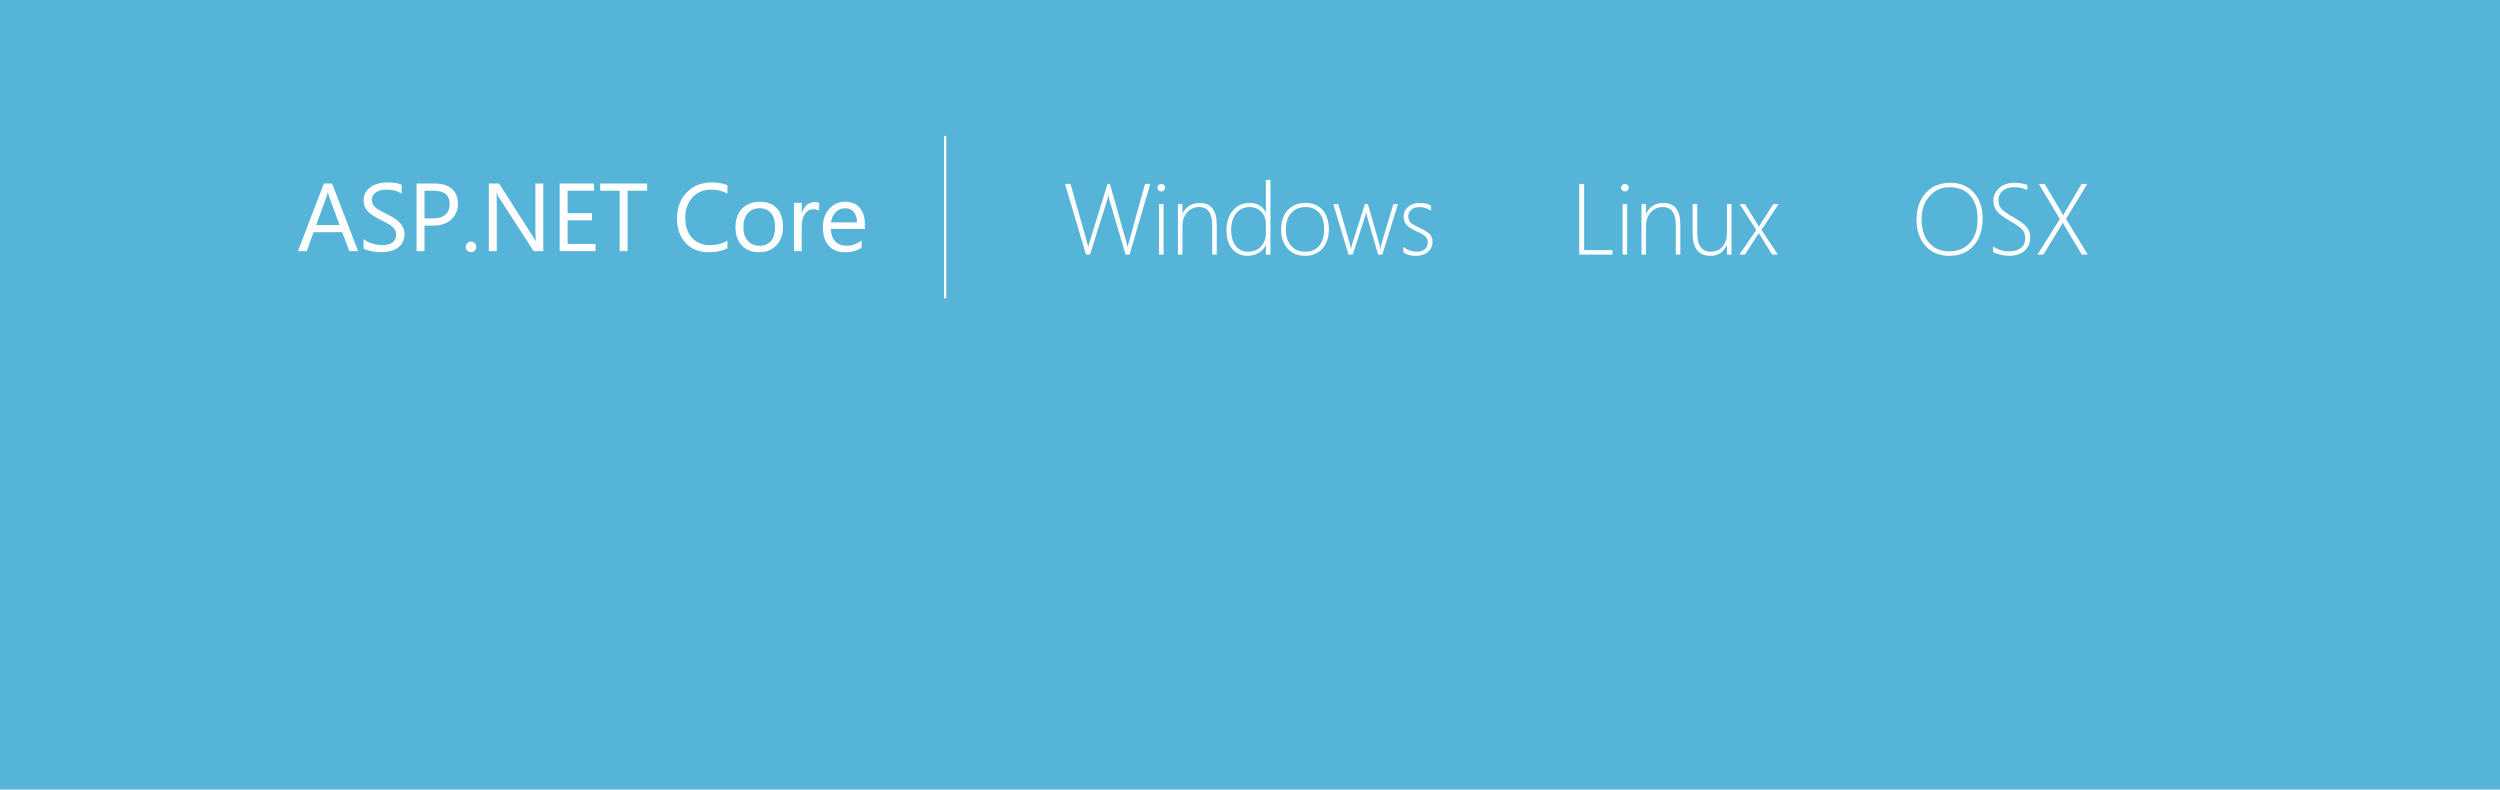
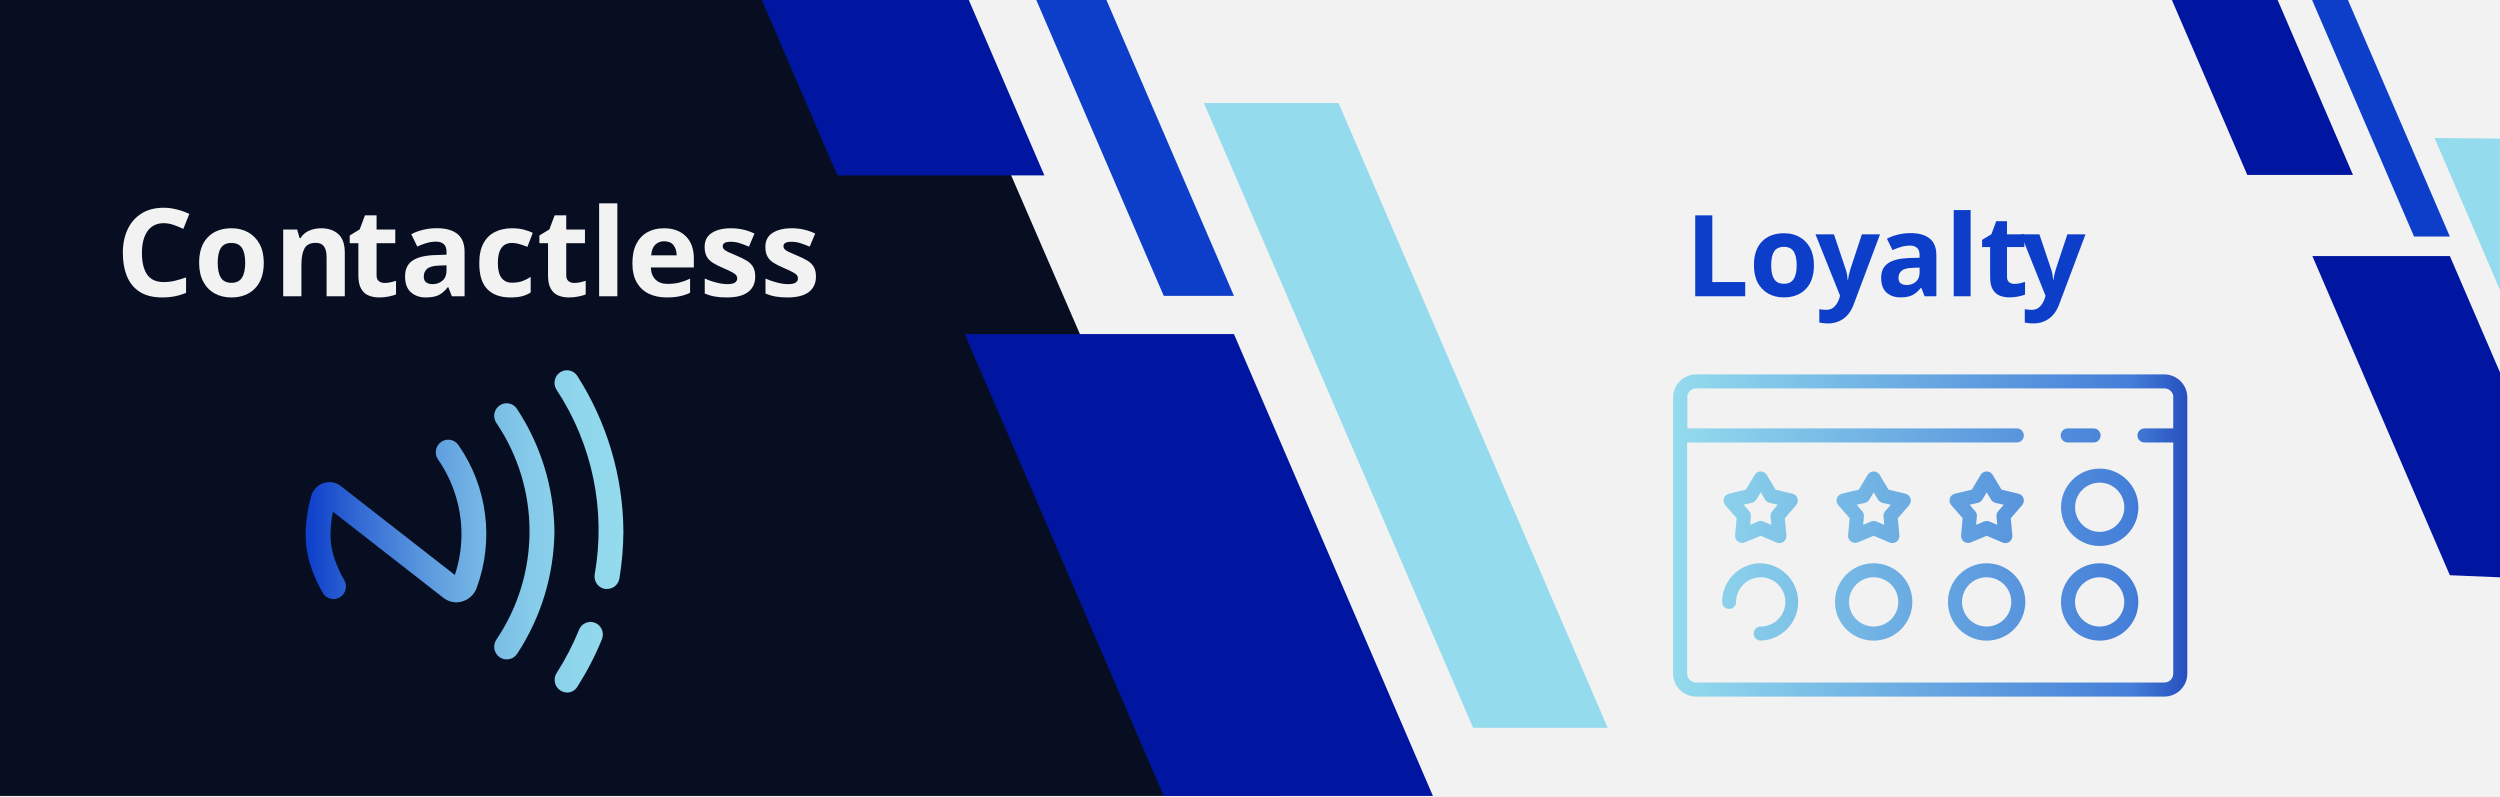
- <svg xmlns="http://www.w3.org/2000/svg" viewBox="0 0 1140 360" enable-background="new 0 0 1140 360">
-   <path fill="#56B4D9" d="M0 0h1140v360h-1140v-360z" />
-   <path fill="#fff" d="M163.29 114.514h-3.996l-3.266-8.637h-13.063l-3.072 8.637h-4.018l11.816-30.809h3.738l11.861 30.809zm-8.443-11.881l-4.834-13.127c-.158-.43-.315-1.117-.473-2.063h-.086c-.144.874-.308 1.562-.494 2.063l-4.791 13.127h10.678zm10.921 10.635v-4.254c.487.43 1.07.816 1.751 1.16.68.344 1.396.634 2.148.87s1.507.419 2.267.548c.759.129 1.461.193 2.105.193 2.22 0 3.878-.412 4.974-1.235s1.644-2.009 1.644-3.556c0-.831-.183-1.554-.548-2.17s-.87-1.178-1.515-1.687-1.407-.995-2.288-1.461-1.83-.956-2.847-1.472c-1.074-.544-2.077-1.096-3.008-1.654-.931-.559-1.74-1.175-2.428-1.848s-1.229-1.436-1.622-2.288c-.394-.853-.591-1.852-.591-2.997 0-1.403.308-2.625.924-3.663.616-1.038 1.425-1.895 2.428-2.567 1.002-.673 2.145-1.175 3.427-1.504 1.282-.329 2.589-.494 3.921-.494 3.036 0 5.249.365 6.639 1.096v4.061c-1.819-1.261-4.154-1.891-7.004-1.891-.788 0-1.576.082-2.363.247-.788.165-1.49.434-2.105.806-.616.372-1.117.853-1.504 1.439s-.58 1.304-.58 2.148c0 .788.146 1.468.44 2.041.293.573.727 1.096 1.3 1.568.573.473 1.271.931 2.095 1.375.823.444 1.772.931 2.847 1.461 1.103.544 2.148 1.117 3.137 1.719s1.854 1.268 2.6 1.998c.745.73 1.335 1.54 1.772 2.428.437.888.655 1.905.655 3.051 0 1.519-.297 2.804-.892 3.856-.595 1.053-1.396 1.908-2.406 2.567s-2.174 1.135-3.491 1.429c-1.318.293-2.707.44-4.168.44-.487 0-1.089-.04-1.805-.118-.716-.079-1.447-.193-2.191-.344-.745-.15-1.45-.337-2.116-.559s-1.202-.467-1.602-.739zm27.808-10.399v11.645h-3.609v-30.809h8.465c3.294 0 5.847.802 7.659 2.406 1.812 1.604 2.718 3.867 2.718 6.789s-1.006 5.313-3.019 7.176c-2.013 1.862-4.73 2.793-8.153 2.793h-4.061zm0-15.898v12.633h3.781c2.492 0 4.394-.569 5.704-1.708s1.966-2.746 1.966-4.823c0-4.067-2.406-6.102-7.219-6.102h-4.232zm21.169 28.015c-.659 0-1.221-.236-1.687-.709-.466-.473-.698-1.038-.698-1.697s.232-1.229.698-1.708c.465-.479 1.027-.72 1.687-.72.673 0 1.246.24 1.719.72s.709 1.049.709 1.708-.236 1.225-.709 1.697-1.047.709-1.719.709zm33.007-.472h-4.426l-15.855-24.557c-.401-.616-.73-1.261-.988-1.934h-.129c.114.659.172 2.069.172 4.232v22.258h-3.609v-30.808h4.684l15.426 24.17c.645 1.003 1.06 1.69 1.246 2.063h.086c-.144-.888-.215-2.399-.215-4.533v-21.7h3.609v30.809zm23.79 0h-16.328v-30.809h15.641v3.266h-12.031v10.248h11.129v3.244h-11.129v10.785h12.719v3.266zm23.533-27.543h-8.895v27.543h-3.609v-27.543h-8.873v-3.266h21.377v3.266zm36.623 26.254c-2.277 1.203-5.113 1.805-8.508 1.805-4.383 0-7.892-1.411-10.527-4.232-2.636-2.821-3.953-6.524-3.953-11.107 0-4.927 1.482-8.909 4.447-11.945s6.725-4.555 11.279-4.555c2.922 0 5.342.423 7.262 1.268v3.846c-2.206-1.231-4.641-1.848-7.305-1.848-3.538 0-6.406 1.182-8.604 3.545-2.199 2.363-3.298 5.521-3.298 9.475 0 3.753 1.027 6.742 3.083 8.97 2.055 2.228 4.751 3.341 8.089 3.341 3.094 0 5.772-.688 8.035-2.063v3.5zm14.38 1.804c-3.251 0-5.848-1.027-7.788-3.083-1.941-2.056-2.911-4.78-2.911-8.175 0-3.695 1.01-6.581 3.029-8.658s4.748-3.115 8.186-3.115c3.28 0 5.84 1.01 7.681 3.029 1.84 2.02 2.761 4.819 2.761 8.4 0 3.509-.992 6.32-2.976 8.433-1.984 2.113-4.645 3.169-7.982 3.169zm.258-20.066c-2.263 0-4.054.77-5.371 2.31-1.318 1.54-1.977 3.663-1.977 6.37 0 2.606.666 4.662 1.998 6.166s3.115 2.256 5.35 2.256c2.277 0 4.028-.737 5.253-2.213s1.837-3.573 1.837-6.295c0-2.75-.612-4.87-1.837-6.359s-2.976-2.235-5.253-2.235zm27.185 1.117c-.616-.473-1.504-.709-2.664-.709-1.504 0-2.761.709-3.771 2.127s-1.515 3.352-1.515 5.801v11.215h-3.523v-22h3.523v4.533h.086c.501-1.547 1.268-2.754 2.299-3.62s2.184-1.3 3.459-1.3c.917 0 1.618.101 2.105.301v3.652zm20.89 8.315h-15.533c.057 2.449.716 4.34 1.977 5.672 1.26 1.332 2.993 1.998 5.199 1.998 2.478 0 4.755-.816 6.832-2.449v3.309c-1.934 1.403-4.49 2.105-7.67 2.105-3.108 0-5.55-.999-7.326-2.997-1.776-1.998-2.664-4.809-2.664-8.433 0-3.423.97-6.213 2.911-8.368 1.94-2.155 4.351-3.233 7.229-3.233s5.106.931 6.682 2.793c1.575 1.862 2.363 4.447 2.363 7.756v1.847zm-3.61-2.987c-.015-2.034-.505-3.616-1.472-4.748s-2.31-1.697-4.028-1.697c-1.662 0-3.072.595-4.232 1.783s-1.876 2.743-2.148 4.662h11.88zm40.699-39.408h-1v74h1v-74zm83.592 54.095h-1.842l-7.165-24.235c-.359-1.243-.562-2.253-.606-3.032h-.09c-.045.659-.277 1.655-.696 2.987l-7.637 24.28h-1.842l-9.568-32.209h2.493l7.345 25.808c.329 1.168.562 2.119.696 2.853h.09c.09-.554.352-1.505.786-2.853l7.951-25.808h1.123l7.3 25.808c.344 1.198.576 2.149.696 2.853h.09c.075-.419.194-.898.359-1.438l7.547-27.223h2.403l-9.433 32.209zm14.445-28.795c-.449 0-.846-.165-1.19-.494-.345-.329-.517-.749-.517-1.258 0-.494.176-.895.528-1.202.352-.307.745-.46 1.179-.46.464 0 .872.15 1.224.449.352.3.528.704.528 1.213 0 .479-.172.891-.517 1.235-.344.345-.756.517-1.235.517zm-1.011 28.795v-23h2.066v23h-2.066zm24.239 0v-13.387c0-5.525-1.992-8.288-5.975-8.288-2.216 0-4.036.813-5.458 2.437-1.423 1.625-2.134 3.635-2.134 6.031v13.207h-2.066v-23h2.066v4.178h.09c1.677-3.159 4.297-4.739 7.861-4.739 2.485 0 4.387.828 5.705 2.482 1.317 1.655 1.977 4.017 1.977 7.086v13.993h-2.066zm24.485 0v-4.178h-.09c-.748 1.453-1.855 2.605-3.324 3.459-1.467.854-3.122 1.28-4.963 1.28-2.83 0-5.14-1.033-6.929-3.1-1.79-2.066-2.684-4.919-2.684-8.558 0-3.713.977-6.719 2.931-9.018 1.954-2.298 4.488-3.448 7.603-3.448 3.445 0 5.9 1.415 7.367 4.245h.09v-14.733h2.066v34.051h-2.067zm0-13.993c0-2.141-.678-3.957-2.031-5.447-1.355-1.49-3.18-2.235-5.47-2.235-2.411 0-4.402.925-5.975 2.774-1.572 1.85-2.358 4.391-2.358 7.625 0 3.175.708 5.626 2.123 7.356s3.238 2.594 5.469 2.594c2.62 0 4.649-.812 6.086-2.437 1.438-1.625 2.156-3.605 2.156-5.941v-4.289zm17.838 14.554c-3.354 0-6.009-1.104-7.962-3.313-1.955-2.208-2.932-5.08-2.932-8.614 0-3.818 1.021-6.806 3.066-8.962 2.043-2.156 4.735-3.234 8.074-3.234 3.279 0 5.87 1.071 7.771 3.212 1.901 2.142 2.853 5.106 2.853 8.895 0 3.579-.97 6.477-2.909 8.692-1.938 2.216-4.592 3.324-7.961 3.324zm.157-22.236c-2.71 0-4.87.914-6.48 2.74-1.609 1.827-2.414 4.365-2.414 7.614 0 3.01.786 5.428 2.358 7.255s3.721 2.74 6.446 2.74c2.771 0 4.904-.898 6.401-2.695s2.246-4.29 2.246-7.479c0-3.279-.745-5.795-2.235-7.547-1.489-1.752-3.596-2.628-6.322-2.628zm35.087 21.675h-1.932l-5.009-17.34c-.135-.479-.255-1.123-.359-1.932h-.112c-.03.345-.18.974-.449 1.887l-5.615 17.385h-1.932l-6.94-23h2.291l5.346 18.351c.135.479.239 1.123.314 1.932h.18c.03-.434.172-1.078.427-1.932l5.84-18.351h1.415l5.211 18.351c.12.435.225 1.078.314 1.932h.18c0-.434.127-1.078.382-1.932l5.458-18.351h2.134l-7.144 23zm9.616-1.011v-2.493c.778.674 1.722 1.206 2.83 1.595 1.108.39 2.066.584 2.875.584 3.608 0 5.413-1.475 5.413-4.425 0-1.018-.396-1.887-1.19-2.605s-2.081-1.46-3.863-2.224c-2.201-.958-3.747-1.95-4.638-2.976-.892-1.025-1.337-2.272-1.337-3.74 0-1.872.715-3.384 2.146-4.537 1.43-1.153 3.192-1.729 5.289-1.729 1.977 0 3.669.404 5.076 1.213v2.336c-1.707-1.108-3.474-1.662-5.301-1.662-1.513 0-2.732.393-3.661 1.179s-1.393 1.808-1.393 3.066c0 1.093.292 1.98.876 2.662.584.682 1.872 1.464 3.863 2.347 2.396 1.078 4.043 2.078 4.941 2.999s1.348 2.145 1.348 3.672c0 1.827-.686 3.335-2.055 4.526-1.371 1.19-3.261 1.786-5.672 1.786-2.215-.002-4.064-.526-5.547-1.574zm80.185 1.011v-32.209h2.224v30.188h12.915v2.021h-15.139zm20.802-28.795c-.449 0-.846-.165-1.19-.494-.345-.329-.517-.749-.517-1.258 0-.494.176-.895.528-1.202.352-.307.744-.46 1.179-.46.464 0 .872.15 1.224.449.353.3.528.704.528 1.213 0 .479-.172.891-.517 1.235-.345.345-.756.517-1.235.517zm-1.011 28.795v-23h2.066v23h-2.066zm24.238 0v-13.387c0-5.525-1.991-8.288-5.975-8.288-2.216 0-4.035.813-5.458 2.437-1.423 1.625-2.134 3.635-2.134 6.031v13.207h-2.066v-23h2.066v4.178h.09c1.677-3.159 4.298-4.739 7.861-4.739 2.485 0 4.388.828 5.705 2.482 1.317 1.655 1.977 4.017 1.977 7.086v13.993h-2.066zm23.34 0v-4.178h-.09c-1.603 3.16-4.073 4.739-7.412 4.739-5.436 0-8.153-3.421-8.153-10.265v-13.296h2.089v12.78c0 3.115.513 5.376 1.539 6.783 1.025 1.408 2.639 2.111 4.84 2.111 2.142 0 3.875-.786 5.199-2.358 1.326-1.572 1.988-3.668 1.988-6.289v-13.027h2.066v23h-2.066zm15.727-11.276l7.502 11.275h-2.628l-6.064-9.703h-.09l-.809 1.28c-.104.18-.232.382-.382.606l-5.076 7.816h-2.516l7.682-11.23-7.547-11.77h2.426l5.121 8.243c.659 1.063 1.056 1.722 1.19 1.977h.09l1.146-1.887 5.346-8.333h2.426l-7.817 11.726zm85.656 11.837c-4.552 0-8.18-1.512-10.883-4.537-2.702-3.024-4.054-6.955-4.054-11.792 0-5.136 1.389-9.25 4.167-12.342 2.777-3.092 6.569-4.638 11.376-4.638 4.343 0 7.857 1.486 10.546 4.458 2.688 2.973 4.031 6.87 4.031 11.691 0 5.331-1.378 9.523-4.133 12.578s-6.438 4.582-11.05 4.582zm.224-31.288c-3.743 0-6.824 1.355-9.242 4.065-2.419 2.71-3.628 6.259-3.628 10.646 0 4.433 1.146 7.962 3.437 10.59s5.346 3.942 9.164 3.942c3.983 0 7.135-1.299 9.456-3.897 2.321-2.598 3.481-6.218 3.481-10.86 0-4.552-1.135-8.104-3.402-10.658-2.27-2.551-5.357-3.828-9.266-3.828zm19.702 29.581v-2.538c2.306 1.468 4.642 2.201 7.008 2.201 2.516 0 4.425-.52 5.728-1.561s1.954-2.497 1.954-4.369c0-1.647-.438-2.961-1.313-3.942-.877-.98-2.774-2.317-5.694-4.009-3.265-1.901-5.331-3.493-6.199-4.773s-1.303-2.759-1.303-4.436c0-2.276.884-4.208 2.65-5.795 1.767-1.587 4.125-2.381 7.075-2.381 1.917 0 3.833.322 5.75.966v2.336c-1.887-.854-3.9-1.28-6.042-1.28-2.187 0-3.919.554-5.2 1.662-1.279 1.108-1.92 2.516-1.92 4.223 0 1.647.438 2.958 1.314 3.931.875.974 2.766 2.299 5.671 3.976 3.01 1.707 5.013 3.223 6.009 4.548.995 1.325 1.493 2.849 1.493 4.571 0 2.471-.857 4.485-2.571 6.042-1.715 1.558-4.137 2.336-7.267 2.336-1.108 0-2.385-.172-3.829-.517-1.446-.345-2.551-.742-3.314-1.191zm40.5 1.146l-7.412-12.286c-.464-.764-.861-1.512-1.19-2.246h-.112c-.404.824-.831 1.572-1.28 2.246l-7.547 12.286h-2.673l10.175-16.239-9.568-15.97h2.673l7.21 12.106c.374.629.764 1.348 1.168 2.156h.09l1.19-2.156 7.165-12.106h2.583l-9.658 15.925 9.883 16.284h-2.697z" />
+ <svg xmlns="http://www.w3.org/2000/svg" viewBox="0 0 622.27 198.22">
+   <defs>
+     <style>.cls-1{fill:none;}.cls-14,.cls-2{fill:#f2f2f2;}.cls-3{opacity:0.4;}.cls-4{fill:#080e22;}.cls-5{clip-path:url(#clip-path);}.cls-6{fill:#94dbed;}.cls-7{fill:#0016a1;}.cls-8,.cls-9{fill:#0d3eca;}.cls-9{font-size:28.22px;}.cls-14,.cls-9{font-family:Raleway-Bold, Raleway;font-weight:700;}.cls-10{letter-spacing:-0.02em;}.cls-11{letter-spacing:-0.02em;}.cls-12{letter-spacing:-0.01em;}.cls-13{letter-spacing:-0.03em;}.cls-14{font-size:30.42px;}.cls-15{letter-spacing:-0.01em;}.cls-16{fill:url(#linear-gradient);}.cls-17{fill:url(#linear-gradient-2);}</style>
+     <clipPath id="clip-path">
+       <rect class="cls-1" width="622.27" height="198.11" transform="translate(622.27 198.11) rotate(180)" />
+     </clipPath>
+     <linearGradient id="linear-gradient" x1="416.44" y1="133.29" x2="562.97" y2="133.29" gradientUnits="userSpaceOnUse">
+       <stop offset="0" stop-color="#94dbed" />
+       <stop offset="0.78" stop-color="#447ed8" />
+       <stop offset="0.99" stop-color="#0016a1" />
+     </linearGradient>
+     <linearGradient id="linear-gradient-2" x1="76.08" y1="132.26" x2="155.17" y2="132.26" gradientUnits="userSpaceOnUse">
+       <stop offset="0" stop-color="#0d3eca" />
+       <stop offset="0.17" stop-color="#336ad4" />
+       <stop offset="0.35" stop-color="#5693dd" />
+       <stop offset="0.52" stop-color="#71b2e4" />
+       <stop offset="0.69" stop-color="#84c9e9" />
+       <stop offset="0.86" stop-color="#90d6ec" />
+       <stop offset="1" stop-color="#94dbed" />
+     </linearGradient>
+   </defs>
+   <g id="Layer_2" data-name="Layer 2">
+     <g id="OBJECTS">
+       <rect class="cls-2" width="622.27" height="198.11" transform="translate(622.27 198.11) rotate(180)" />
+       <polygon class="cls-4" points="0 198.11 318.59 198.11 232.78 0 0 0 0 198.11" />
+       <g class="cls-5">
+         <polygon class="cls-6" points="400.17 181.16 333.17 25.66 299.67 25.66 366.67 181.16 400.17 181.16" />
+         <polygon class="cls-7" points="356.71 198.22 307.14 83.16 240.14 83.16 289.71 198.22 356.71 198.22" />
+         <polygon class="cls-8" points="307.14 73.65 275.4 0 257.94 0 289.67 73.65 307.14 73.65" />
+         <polygon class="cls-7" points="259.95 43.65 241.14 0 189.63 0 208.44 43.65 259.95 43.65" />
+         <polygon class="cls-6" points="622.27 57.89 622.27 34.5 605.98 34.35 622.27 72.17 622.27 57.89" />
+         <polygon class="cls-7" points="622.27 92.7 609.79 63.73 575.56 63.73 609.79 143.18 622.27 143.7 622.27 92.7" />
+         <polygon class="cls-8" points="609.79 58.87 584.42 0 575.5 0 600.87 58.87 609.79 58.87" />
+         <polygon class="cls-7" points="585.68 43.54 566.92 0 540.6 0 559.37 43.54 585.68 43.54" />
+       </g>
+       <text class="cls-9" transform="translate(419.41 73.74)">
+         <tspan class="cls-10">L</tspan>
+         <tspan class="cls-11" x="15.89" y="0">o</tspan>
+         <tspan class="cls-12" x="32.48" y="0">y</tspan>
+         <tspan x="47.64" y="0">alt</tspan>
+         <tspan class="cls-13" x="83.62" y="0">y</tspan>
+       </text>
+       <text class="cls-14" transform="translate(28.81 73.74)">Co<tspan class="cls-15" x="39.31" y="0">n</tspan>
+         <tspan x="57.53" y="0">tactless</tspan>
+       </text>
+       <text />
+       <text />
+       <g id="Layer_2-2" data-name="Layer 2">
+         <path class="cls-16" d="M512.92,108.39a1.75,1.75,0,0,1,1.75-1.75h6.44a1.75,1.75,0,0,1,0,3.5h-6.44A1.76,1.76,0,0,1,512.92,108.39Zm31.52,0v59.27a5.73,5.73,0,0,1-5.72,5.73H422.17a5.75,5.75,0,0,1-5.73-5.73V98.94a5.76,5.76,0,0,1,5.73-5.75H538.72a5.74,5.74,0,0,1,5.72,5.75Zm-3.5,59.27V110.14h-7.16a1.75,1.75,0,0,1,0-3.5h7.16V98.91a2.09,2.09,0,0,0,0-.43,2.26,2.26,0,0,0-2.2-1.8H422.19a2.27,2.27,0,0,0-2.2,1.8,2.09,2.09,0,0,0,0,.43v7.73H502a1.75,1.75,0,0,1,0,3.5H419.94v57.52a2.24,2.24,0,0,0,2.23,2.23H538.72a2.22,2.22,0,0,0,2.22-2.23Zm-8.68-41.39a9.63,9.63,0,1,1-9.63-9.63h0a9.65,9.65,0,0,1,9.63,9.63Zm-3.5,0a6.13,6.13,0,1,0-6.13,6.12,6.12,6.12,0,0,0,6.13-6.12Zm-90.5,13.93a9.64,9.64,0,0,0-9.63,9.62,1.75,1.75,0,1,0,3.5,0,6.13,6.13,0,1,1,6.13,6.13,1.75,1.75,0,0,0,0,3.5,9.63,9.63,0,0,0,0-19.25ZM476,149.82a9.63,9.63,0,1,1-9.63-9.62h0a9.63,9.63,0,0,1,9.63,9.63Zm-3.5,0a6.13,6.13,0,1,0-6.13,6.13,6.12,6.12,0,0,0,6.13-6.13Zm31.62,0a9.63,9.63,0,1,1-9.62-9.62h0a9.63,9.63,0,0,1,9.62,9.63Zm-3.5,0a6.13,6.13,0,1,0-6.12,6.13,6.12,6.12,0,0,0,6.12-6.13Zm31.63,0a9.63,9.63,0,1,1-9.63-9.62h0a9.63,9.63,0,0,1,9.63,9.63Zm-3.5,0a6.13,6.13,0,1,0-6.13,6.13,6.13,6.13,0,0,0,6.13-6.13Zm-99.32-24.08a1.76,1.76,0,0,1,.17-2.47,1.84,1.84,0,0,1,.76-.39l4.19-1,2.2-3.68a1.75,1.75,0,0,1,2.4-.6,1.72,1.72,0,0,1,.6.6l2.2,3.68,4.19,1a1.75,1.75,0,0,1,1.31,2.1,1.71,1.71,0,0,1-.38.76L444.25,129l.39,4.28a1.75,1.75,0,0,1-1.58,1.9,1.78,1.78,0,0,1-.85-.14l-3.95-1.68L434.31,135a1.75,1.75,0,0,1-2.3-.92,1.71,1.71,0,0,1-.13-.84l.39-4.28Zm4.57-.1,1.39,1.59a1.73,1.73,0,0,1,.42,1.31l-.19,2.1,1.95-.83a1.72,1.72,0,0,1,1.37,0l1.95.83-.19-2.11a1.72,1.72,0,0,1,.42-1.3l1.39-1.6-2.06-.47a1.75,1.75,0,0,1-1.11-.81l-1.08-1.81-1.09,1.81a1.7,1.7,0,0,1-1.11.81Zm23.56.1a1.75,1.75,0,0,1,.17-2.47,1.84,1.84,0,0,1,.76-.39l4.18-1,2.2-3.68a1.76,1.76,0,0,1,2.41-.6,1.7,1.7,0,0,1,.59.6l2.2,3.68,4.19,1a1.77,1.77,0,0,1,1.32,2.1,1.84,1.84,0,0,1-.39.76L472.38,129l.38,4.28a1.74,1.74,0,0,1-2.43,1.76l-3.95-1.68L462.43,135a1.76,1.76,0,0,1-2.43-1.76l.39-4.28Zm4.56-.1,1.39,1.59a1.74,1.74,0,0,1,.43,1.31l-.19,2.1,1.94-.83a1.74,1.74,0,0,1,1.38,0l1.94.83-.19-2.1a1.74,1.74,0,0,1,.43-1.31l1.38-1.59-2.06-.47a1.79,1.79,0,0,1-1.11-.81l-1.08-1.81-1.09,1.81a1.76,1.76,0,0,1-1.11.81Zm23.56.1a1.75,1.75,0,0,1,.17-2.47,1.84,1.84,0,0,1,.76-.39l4.19-1,2.2-3.68a1.75,1.75,0,0,1,2.4-.6,1.72,1.72,0,0,1,.6.6l2.2,3.68,4.19,1a1.75,1.75,0,0,1,1.31,2.1,1.82,1.82,0,0,1-.38.76L500.5,129l.39,4.28a1.75,1.75,0,0,1-2.44,1.76l-3.94-1.68L490.56,135a1.75,1.75,0,0,1-2.3-.92,1.71,1.71,0,0,1-.13-.84l.38-4.28Zm4.57-.1,1.38,1.59a1.74,1.74,0,0,1,.43,1.31l-.19,2.1,1.94-.83a1.83,1.83,0,0,1,1.38,0l1.94.83-.19-2.1a1.78,1.78,0,0,1,.43-1.31l1.39-1.59-2.06-.47a1.74,1.74,0,0,1-1.11-.81l-1.09-1.81-1.08,1.81a1.79,1.79,0,0,1-1.11.81Z" />
+       </g>
+       <path class="cls-17" d="M151.08,146.59a3.23,3.23,0,0,1-.53,0,3.14,3.14,0,0,1-2.52-3.63A63.43,63.43,0,0,0,138.52,97a3.17,3.17,0,0,1,.91-4.34,3.06,3.06,0,0,1,4.27.92,72.72,72.72,0,0,1,11.47,38.64v.06a74.09,74.09,0,0,1-1,11.71A3.09,3.09,0,0,1,151.08,146.59Zm-7.38,24.34a72.19,72.19,0,0,0,6.12-11.81,3.15,3.15,0,0,0-1.68-4.09,3.07,3.07,0,0,0-4,1.7,66.41,66.41,0,0,1-5.59,10.79,3.16,3.16,0,0,0,.91,4.33,3,3,0,0,0,4.27-.92Zm-15-8.16A56.51,56.51,0,0,0,138,132.3v-.08a56.51,56.51,0,0,0-9.34-30.47,3.06,3.06,0,0,0-4.28-.85,3.15,3.15,0,0,0-.85,4.34,48.18,48.18,0,0,1,0,54,3.16,3.16,0,0,0,.85,4.35,3,3,0,0,0,1.71.53A3.07,3.07,0,0,0,128.69,162.77Zm-13.6-13.08a5.38,5.38,0,0,0,3.52-3.3,38.72,38.72,0,0,0-4.52-35.62,3.08,3.08,0,0,0-4.31-.77,3.16,3.16,0,0,0-.76,4.36,32.75,32.75,0,0,1,5.83,18,32.42,32.42,0,0,1-1.64,10.76L84.86,121a4.65,4.65,0,0,0-4.33-.76,4.76,4.76,0,0,0-3.06,3.2,36.22,36.22,0,0,0-1.39,9.93c0,7.41,4.18,14,4.35,14.32a3.06,3.06,0,0,0,4.27.92,3.16,3.16,0,0,0,.92-4.33c0-.05-3.36-5.38-3.36-10.91a30,30,0,0,1,.61-6l27.52,21.45a5.25,5.25,0,0,0,3.22,1.12A5.06,5.06,0,0,0,115.09,149.69Z" />
+     </g>
+   </g>
</svg>
